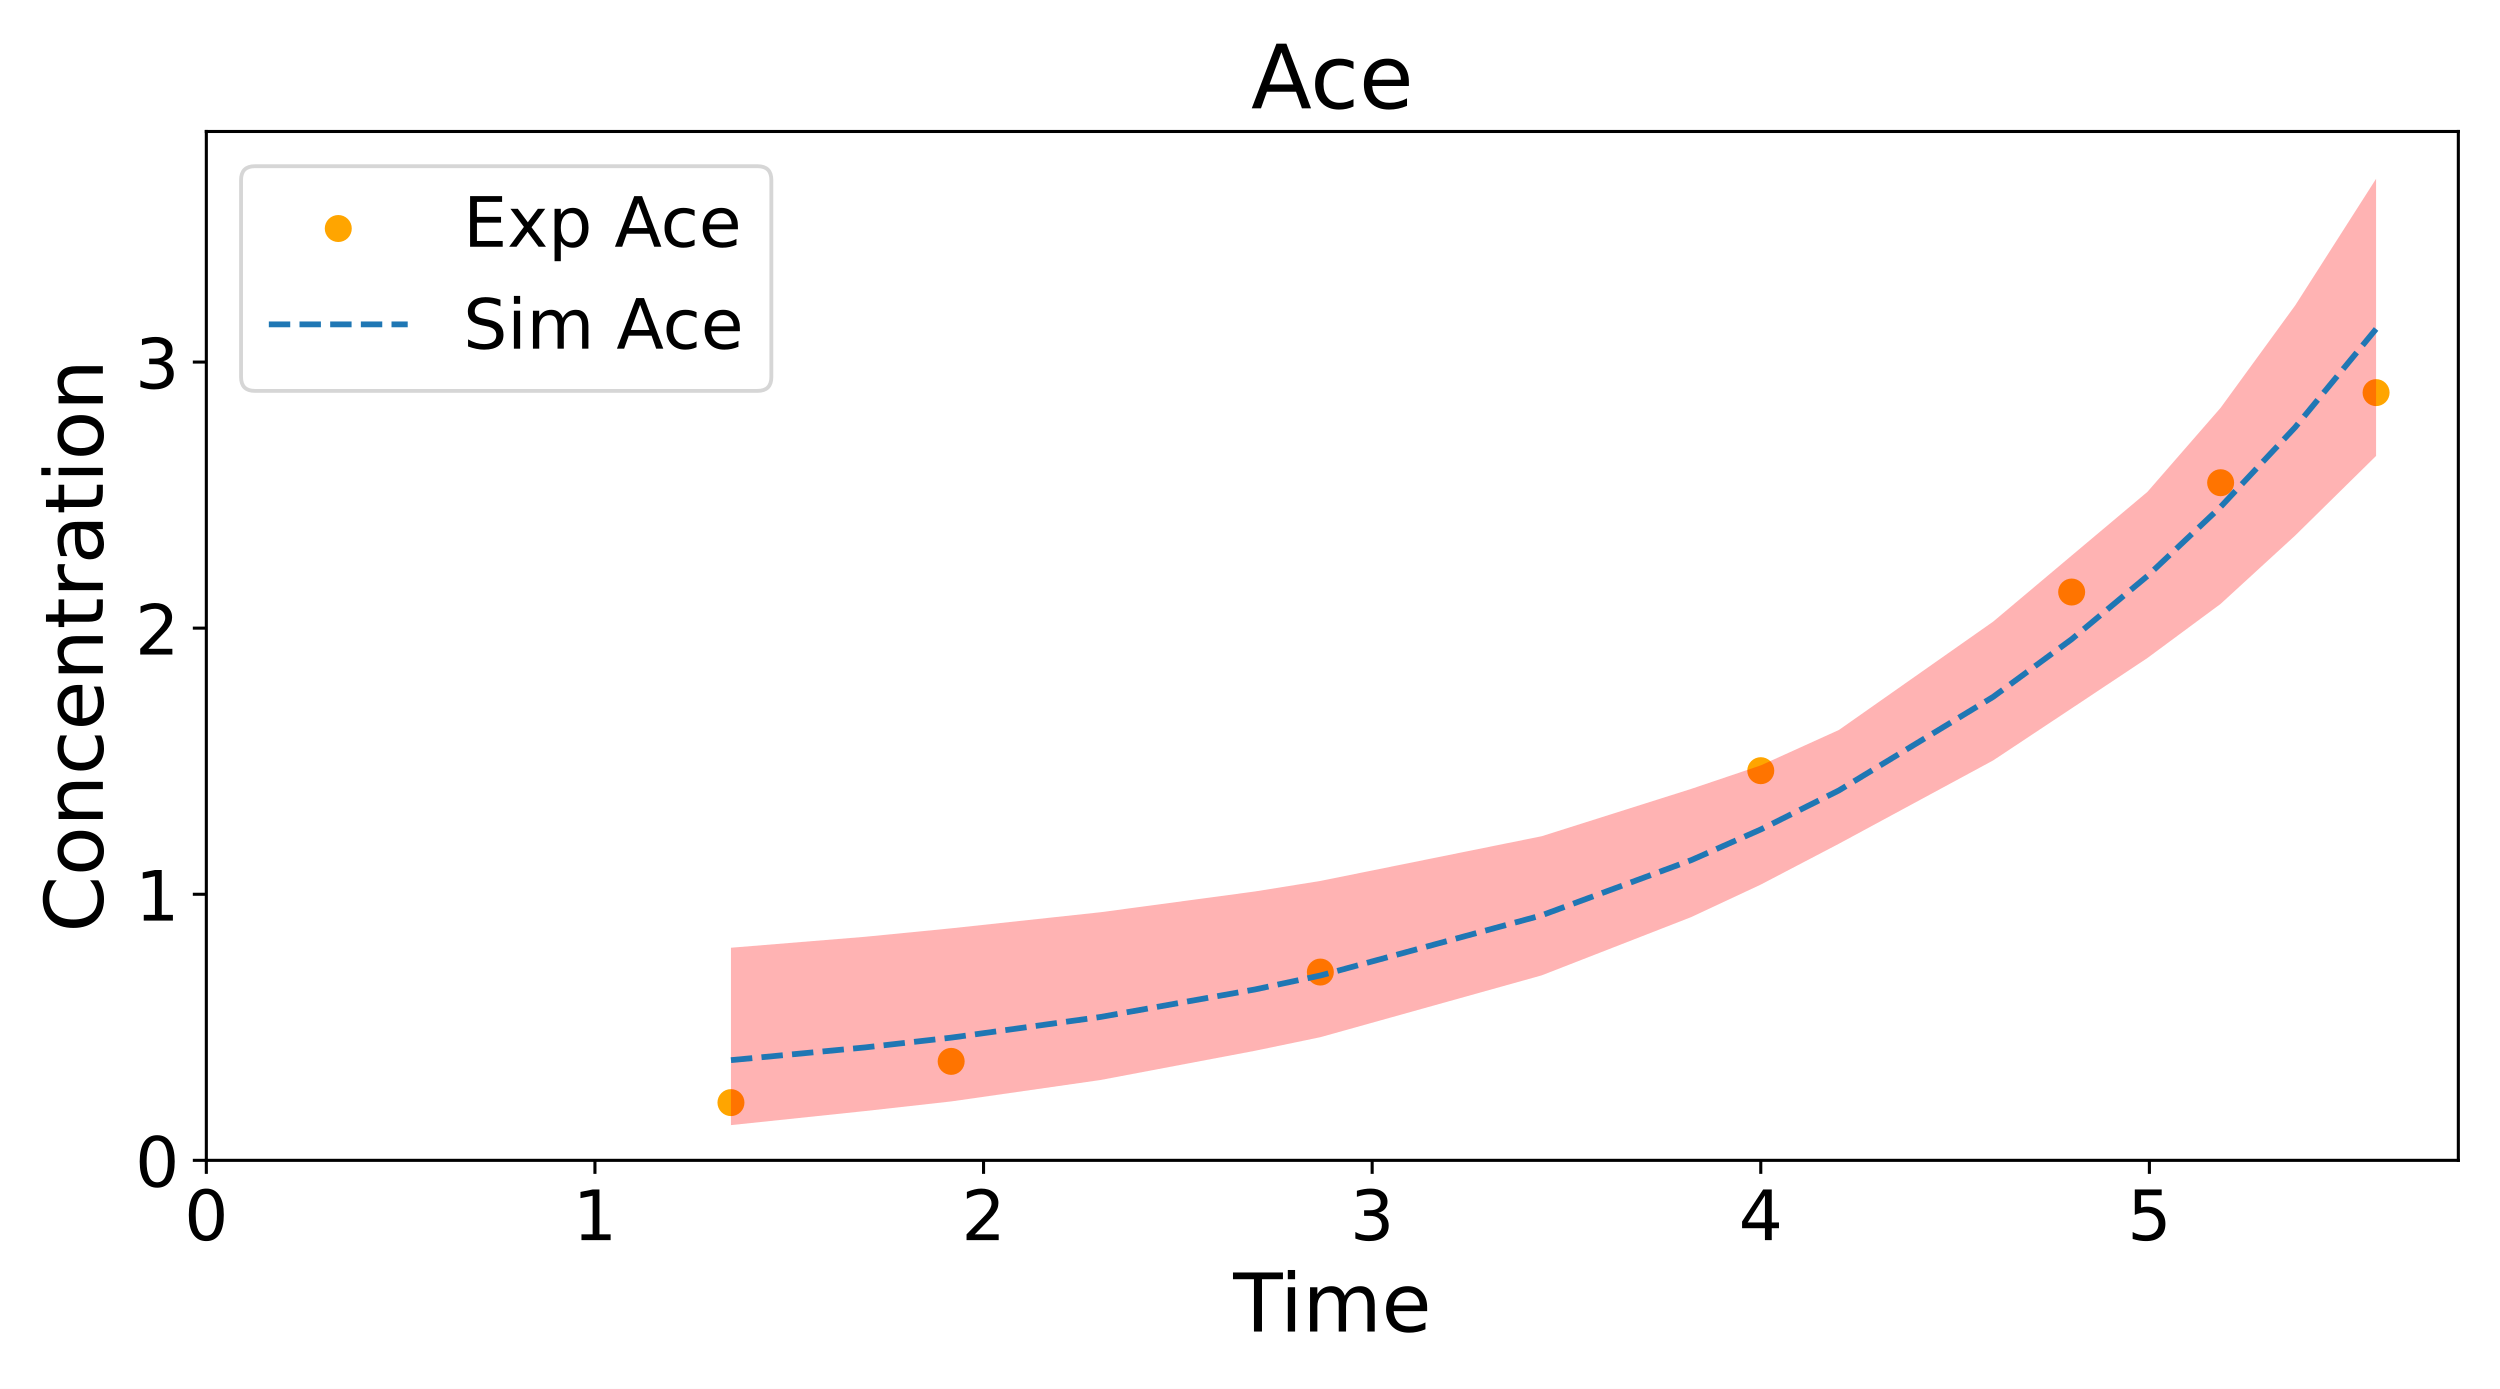
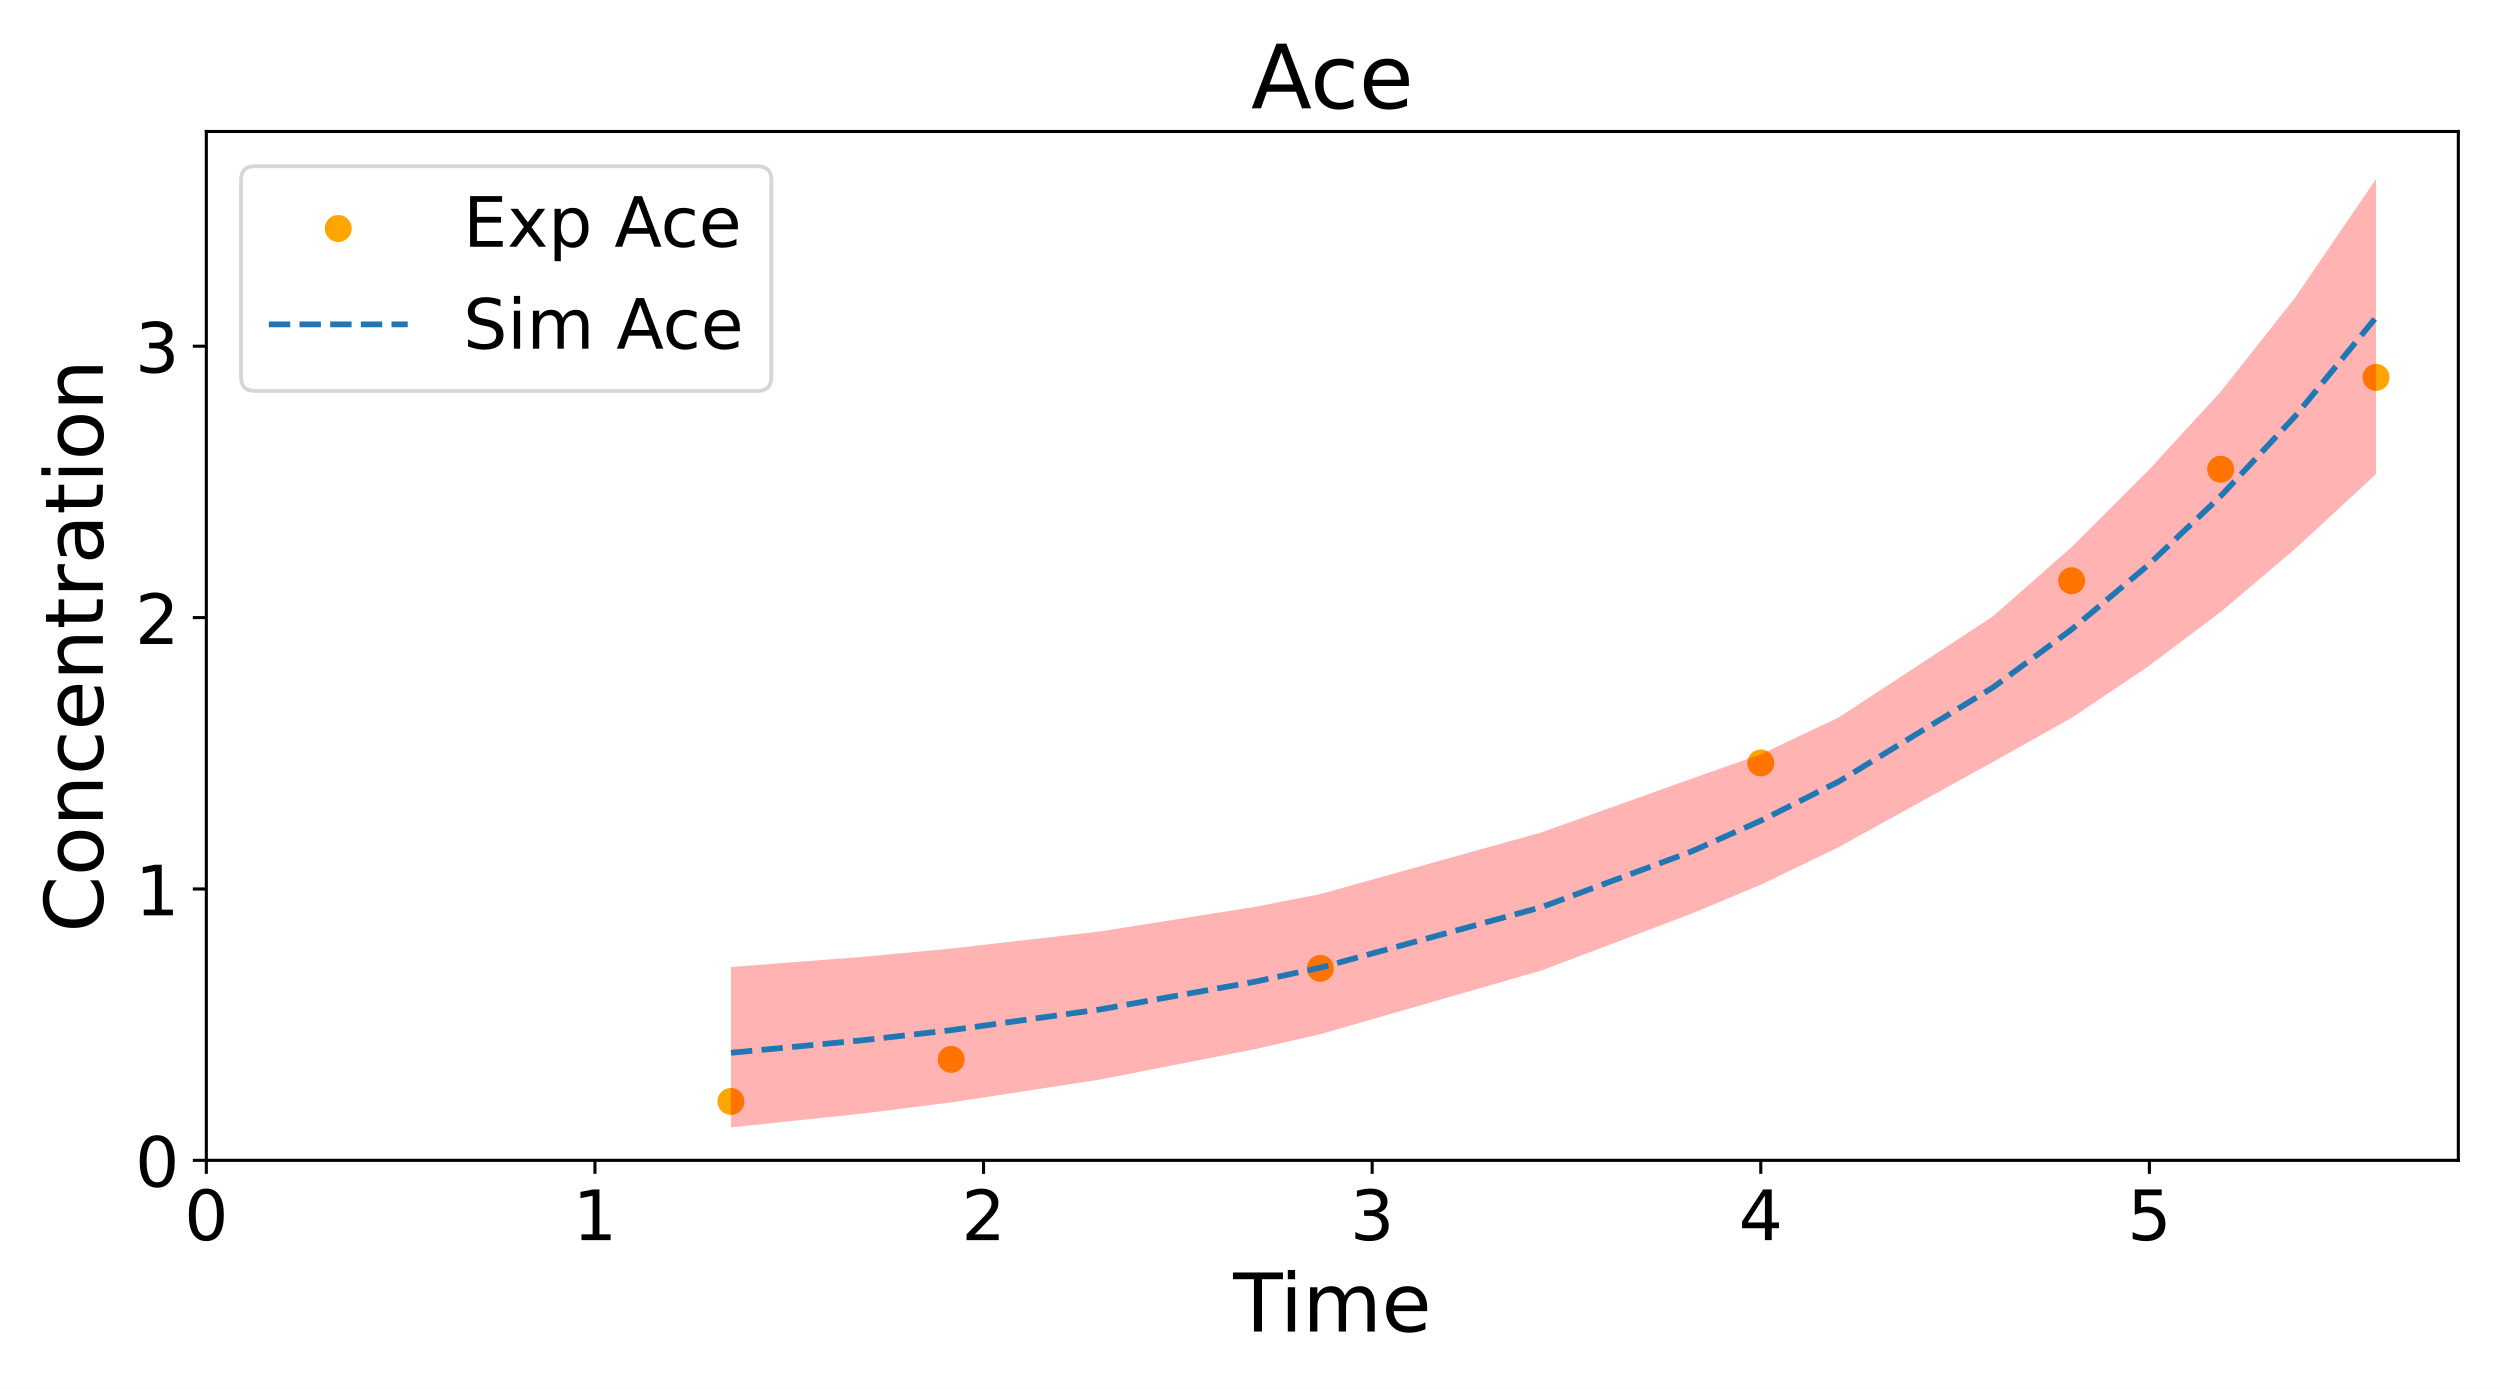
<svg xmlns="http://www.w3.org/2000/svg" xmlns:xlink="http://www.w3.org/1999/xlink" width="648pt" height="360pt" viewBox="0 0 648 360" version="1.1">
  <defs>
    <style type="text/css">*{stroke-linejoin: round; stroke-linecap: butt}</style>
  </defs>
  <g id="figure_1">
    <g id="patch_1">
      <path d="M 0 360  L 648 360  L 648 0  L 0 0  z " style="fill: #ffffff" />
    </g>
    <g id="axes_1">
      <g id="patch_2">
        <path d="M 53.48 300.76  L 637.2 300.76  L 637.2 34.08  L 53.48 34.08  z " style="fill: #ffffff" />
      </g>
      <g id="PathCollection_1">
        <defs>
-           <path id="me9becb82bd" d="M 0 3  C 0.796 3 1.559 2.684 2.121 2.121  C 2.684 1.559 3 0.796 3 0  C 3 -0.796 2.684 -1.559 2.121 -2.121  C 1.559 -2.684 0.796 -3 0 -3  C -0.796 -3 -1.559 -2.684 -2.121 -2.121  C -2.684 -1.559 -3 -0.796 -3 0  C -3 0.796 -2.684 1.559 -2.121 2.121  C -1.559 2.684 -0.796 3 0 3  z " style="stroke: #ffa500" />
+           <path id="medcfd0fa30" d="M 0 3  C 0.796 3 1.559 2.684 2.121 2.121  C 2.684 1.559 3 0.796 3 0  C 3 -0.796 2.684 -1.559 2.121 -2.121  C 1.559 -2.684 0.796 -3 0 -3  C -0.796 -3 -1.559 -2.684 -2.121 -2.121  C -2.684 -1.559 -3 -0.796 -3 0  C -3 0.796 -2.684 1.559 -2.121 2.121  C -1.559 2.684 -0.796 3 0 3  z " style="stroke: #ffa500" />
        </defs>
-         <g clip-path="url(#p16118db9f3)">
-           <use xlink:href="#me9becb82bd" x="189.463" y="285.796" style="fill: #ffa500; stroke: #ffa500" />
-           <use xlink:href="#me9becb82bd" x="246.542" y="275.109" style="fill: #ffa500; stroke: #ffa500" />
-           <use xlink:href="#me9becb82bd" x="342.234" y="251.96" style="fill: #ffa500; stroke: #ffa500" />
-           <use xlink:href="#me9becb82bd" x="456.393" y="199.761" style="fill: #ffa500; stroke: #ffa500" />
-           <use xlink:href="#me9becb82bd" x="536.975" y="153.455" style="fill: #ffa500; stroke: #ffa500" />
-           <use xlink:href="#me9becb82bd" x="575.588" y="125.12" style="fill: #ffa500; stroke: #ffa500" />
-           <use xlink:href="#me9becb82bd" x="615.879" y="101.766" style="fill: #ffa500; stroke: #ffa500" />
+         <g clip-path="url(#pa531aed613)">
+           <use xlink:href="#medcfd0fa30" x="189.463" y="285.499" style="fill: #ffa500; stroke: #ffa500" />
+           <use xlink:href="#medcfd0fa30" x="246.542" y="274.599" style="fill: #ffa500; stroke: #ffa500" />
+           <use xlink:href="#medcfd0fa30" x="342.234" y="250.991" style="fill: #ffa500; stroke: #ffa500" />
+           <use xlink:href="#medcfd0fa30" x="456.393" y="197.755" style="fill: #ffa500; stroke: #ffa500" />
+           <use xlink:href="#medcfd0fa30" x="536.975" y="150.53" style="fill: #ffa500; stroke: #ffa500" />
+           <use xlink:href="#medcfd0fa30" x="575.588" y="121.632" style="fill: #ffa500; stroke: #ffa500" />
+           <use xlink:href="#medcfd0fa30" x="615.879" y="97.814" style="fill: #ffa500; stroke: #ffa500" />
        </g>
      </g>
      <g id="PolyCollection_1">
        <defs>
-           <path id="m808709136d" d="M 189.463 -114.348  L 189.463 -68.371  L 224.186 -72.012  L 246.542 -74.508  L 285.183 -80.051  L 325.278 -87.636  L 342.234 -91.161  L 399.593 -107.182  L 438.374 -122.294  L 456.393 -130.715  L 476.65 -141.306  L 516.634 -162.905  L 536.975 -176.395  L 556.617 -189.449  L 575.588 -203.475  L 594.922 -221.202  L 615.879 -241.826  L 615.879 -313.656  L 615.879 -313.656  L 594.922 -280.85  L 575.588 -254.307  L 556.617 -232.516  L 536.975 -216.003  L 516.634 -198.884  L 476.65 -170.799  L 456.393 -161.615  L 438.374 -155.525  L 399.593 -143.248  L 342.234 -131.661  L 325.278 -128.934  L 285.183 -123.542  L 246.542 -119.378  L 224.186 -117.182  L 189.463 -114.348  z " />
+           <path id="m2f5354f647" d="M 189.463 -109.351  L 189.463 -67.783  L 224.186 -71.439  L 246.542 -74.26  L 285.183 -80.195  L 325.278 -88.059  L 342.234 -91.944  L 399.593 -108.463  L 438.374 -123.149  L 456.393 -130.675  L 476.65 -140.46  L 516.634 -162.545  L 536.975 -173.945  L 556.617 -187.109  L 575.588 -201.372  L 594.922 -217.755  L 615.879 -237.127  L 615.879 -313.628  L 615.879 -313.628  L 594.922 -282.895  L 575.588 -258.448  L 556.617 -237.813  L 536.975 -218.214  L 516.634 -200.296  L 476.65 -174.062  L 456.393 -164.476  L 438.374 -158.128  L 399.593 -144.261  L 342.234 -128.261  L 325.278 -124.945  L 285.183 -118.583  L 246.542 -114.134  L 224.186 -112.04  L 189.463 -109.351  z " />
        </defs>
-         <g clip-path="url(#p16118db9f3)">
-           <use xlink:href="#m808709136d" x="0" y="360" style="fill: #ff0000; fill-opacity: 0.3" />
+         <g clip-path="url(#pa531aed613)">
+           <use xlink:href="#m2f5354f647" x="0" y="360" style="fill: #ff0000; fill-opacity: 0.3" />
        </g>
      </g>
      <g id="matplotlib.axis_1">
        <g id="xtick_1">
          <g id="line2d_1">
            <defs>
-               <path id="m990a770a8c" d="M 0 0  L 0 3.5  " style="stroke: #000000; stroke-width: 0.8" />
-             </defs>
-             <g>
-               <use xlink:href="#m990a770a8c" x="53.48" y="300.76" style="stroke: #000000; stroke-width: 0.8" />
+               <path id="m32fc50de06" d="M 0 0  L 0 3.5  " style="stroke: #000000; stroke-width: 0.8" />
+             </defs>
+             <g>
+               <use xlink:href="#m32fc50de06" x="53.48" y="300.76" style="stroke: #000000; stroke-width: 0.8" />
            </g>
          </g>
          <g id="text_1">
            <g transform="translate(47.75375 321.4372)scale(0.18 -0.18)">
              <defs>
                <path id="DejaVuSans-30" d="M 2034 4250  Q 1547 4250 1301 3770  Q 1056 3291 1056 2328  Q 1056 1369 1301 889  Q 1547 409 2034 409  Q 2525 409 2770 889  Q 3016 1369 3016 2328  Q 3016 3291 2770 3770  Q 2525 4250 2034 4250  z M 2034 4750  Q 2819 4750 3233 4129  Q 3647 3509 3647 2328  Q 3647 1150 3233 529  Q 2819 -91 2034 -91  Q 1250 -91 836 529  Q 422 1150 422 2328  Q 422 3509 836 4129  Q 1250 4750 2034 4750  z " transform="scale(0.015625)" />
              </defs>
              <use xlink:href="#DejaVuSans-30" />
            </g>
          </g>
        </g>
        <g id="xtick_2">
          <g id="line2d_2">
            <g>
-               <use xlink:href="#m990a770a8c" x="154.208" y="300.76" style="stroke: #000000; stroke-width: 0.8" />
+               <use xlink:href="#m32fc50de06" x="154.208" y="300.76" style="stroke: #000000; stroke-width: 0.8" />
            </g>
          </g>
          <g id="text_2">
            <g transform="translate(148.482 321.4372)scale(0.18 -0.18)">
              <defs>
                <path id="DejaVuSans-31" d="M 794 531  L 1825 531  L 1825 4091  L 703 3866  L 703 4441  L 1819 4666  L 2450 4666  L 2450 531  L 3481 531  L 3481 0  L 794 0  L 794 531  z " transform="scale(0.015625)" />
              </defs>
              <use xlink:href="#DejaVuSans-31" />
            </g>
          </g>
        </g>
        <g id="xtick_3">
          <g id="line2d_3">
            <g>
-               <use xlink:href="#m990a770a8c" x="254.936" y="300.76" style="stroke: #000000; stroke-width: 0.8" />
+               <use xlink:href="#m32fc50de06" x="254.936" y="300.76" style="stroke: #000000; stroke-width: 0.8" />
            </g>
          </g>
          <g id="text_3">
            <g transform="translate(249.2102 321.4372)scale(0.18 -0.18)">
              <defs>
                <path id="DejaVuSans-32" d="M 1228 531  L 3431 531  L 3431 0  L 469 0  L 469 531  Q 828 903 1448 1529  Q 2069 2156 2228 2338  Q 2531 2678 2651 2914  Q 2772 3150 2772 3378  Q 2772 3750 2511 3984  Q 2250 4219 1831 4219  Q 1534 4219 1204 4116  Q 875 4013 500 3803  L 500 4441  Q 881 4594 1212 4672  Q 1544 4750 1819 4750  Q 2544 4750 2975 4387  Q 3406 4025 3406 3419  Q 3406 3131 3298 2873  Q 3191 2616 2906 2266  Q 2828 2175 2409 1742  Q 1991 1309 1228 531  z " transform="scale(0.015625)" />
              </defs>
              <use xlink:href="#DejaVuSans-32" />
            </g>
          </g>
        </g>
        <g id="xtick_4">
          <g id="line2d_4">
            <g>
-               <use xlink:href="#m990a770a8c" x="355.665" y="300.76" style="stroke: #000000; stroke-width: 0.8" />
+               <use xlink:href="#m32fc50de06" x="355.665" y="300.76" style="stroke: #000000; stroke-width: 0.8" />
            </g>
          </g>
          <g id="text_4">
            <g transform="translate(349.9384 321.4372)scale(0.18 -0.18)">
              <defs>
                <path id="DejaVuSans-33" d="M 2597 2516  Q 3050 2419 3304 2112  Q 3559 1806 3559 1356  Q 3559 666 3084 287  Q 2609 -91 1734 -91  Q 1441 -91 1130 -33  Q 819 25 488 141  L 488 750  Q 750 597 1062 519  Q 1375 441 1716 441  Q 2309 441 2620 675  Q 2931 909 2931 1356  Q 2931 1769 2642 2001  Q 2353 2234 1838 2234  L 1294 2234  L 1294 2753  L 1863 2753  Q 2328 2753 2575 2939  Q 2822 3125 2822 3475  Q 2822 3834 2567 4026  Q 2313 4219 1838 4219  Q 1578 4219 1281 4162  Q 984 4106 628 3988  L 628 4550  Q 988 4650 1302 4700  Q 1616 4750 1894 4750  Q 2613 4750 3031 4423  Q 3450 4097 3450 3541  Q 3450 3153 3228 2886  Q 3006 2619 2597 2516  z " transform="scale(0.015625)" />
              </defs>
              <use xlink:href="#DejaVuSans-33" />
            </g>
          </g>
        </g>
        <g id="xtick_5">
          <g id="line2d_5">
            <g>
-               <use xlink:href="#m990a770a8c" x="456.393" y="300.76" style="stroke: #000000; stroke-width: 0.8" />
+               <use xlink:href="#m32fc50de06" x="456.393" y="300.76" style="stroke: #000000; stroke-width: 0.8" />
            </g>
          </g>
          <g id="text_5">
            <g transform="translate(450.6666 321.4372)scale(0.18 -0.18)">
              <defs>
                <path id="DejaVuSans-34" d="M 2419 4116  L 825 1625  L 2419 1625  L 2419 4116  z M 2253 4666  L 3047 4666  L 3047 1625  L 3713 1625  L 3713 1100  L 3047 1100  L 3047 0  L 2419 0  L 2419 1100  L 313 1100  L 313 1709  L 2253 4666  z " transform="scale(0.015625)" />
              </defs>
              <use xlink:href="#DejaVuSans-34" />
            </g>
          </g>
        </g>
        <g id="xtick_6">
          <g id="line2d_6">
            <g>
-               <use xlink:href="#m990a770a8c" x="557.121" y="300.76" style="stroke: #000000; stroke-width: 0.8" />
+               <use xlink:href="#m32fc50de06" x="557.121" y="300.76" style="stroke: #000000; stroke-width: 0.8" />
            </g>
          </g>
          <g id="text_6">
            <g transform="translate(551.3948 321.4372)scale(0.18 -0.18)">
              <defs>
                <path id="DejaVuSans-35" d="M 691 4666  L 3169 4666  L 3169 4134  L 1269 4134  L 1269 2991  Q 1406 3038 1543 3061  Q 1681 3084 1819 3084  Q 2600 3084 3056 2656  Q 3513 2228 3513 1497  Q 3513 744 3044 326  Q 2575 -91 1722 -91  Q 1428 -91 1123 -41  Q 819 9 494 109  L 494 744  Q 775 591 1075 516  Q 1375 441 1709 441  Q 2250 441 2565 725  Q 2881 1009 2881 1497  Q 2881 1984 2565 2268  Q 2250 2553 1709 2553  Q 1456 2553 1204 2497  Q 953 2441 691 2322  L 691 4666  z " transform="scale(0.015625)" />
              </defs>
              <use xlink:href="#DejaVuSans-35" />
            </g>
          </g>
        </g>
        <g id="text_7">
          <g transform="translate(319.6495 345.1373)scale(0.21 -0.21)">
            <defs>
              <path id="DejaVuSans-54" d="M -19 4666  L 3928 4666  L 3928 4134  L 2272 4134  L 2272 0  L 1638 0  L 1638 4134  L -19 4134  L -19 4666  z " transform="scale(0.015625)" />
              <path id="DejaVuSans-69" d="M 603 3500  L 1178 3500  L 1178 0  L 603 0  L 603 3500  z M 603 4863  L 1178 4863  L 1178 4134  L 603 4134  L 603 4863  z " transform="scale(0.015625)" />
              <path id="DejaVuSans-6d" d="M 3328 2828  Q 3544 3216 3844 3400  Q 4144 3584 4550 3584  Q 5097 3584 5394 3201  Q 5691 2819 5691 2113  L 5691 0  L 5113 0  L 5113 2094  Q 5113 2597 4934 2840  Q 4756 3084 4391 3084  Q 3944 3084 3684 2787  Q 3425 2491 3425 1978  L 3425 0  L 2847 0  L 2847 2094  Q 2847 2600 2669 2842  Q 2491 3084 2119 3084  Q 1678 3084 1418 2786  Q 1159 2488 1159 1978  L 1159 0  L 581 0  L 581 3500  L 1159 3500  L 1159 2956  Q 1356 3278 1631 3431  Q 1906 3584 2284 3584  Q 2666 3584 2933 3390  Q 3200 3197 3328 2828  z " transform="scale(0.015625)" />
              <path id="DejaVuSans-65" d="M 3597 1894  L 3597 1613  L 953 1613  Q 991 1019 1311 708  Q 1631 397 2203 397  Q 2534 397 2845 478  Q 3156 559 3463 722  L 3463 178  Q 3153 47 2828 -22  Q 2503 -91 2169 -91  Q 1331 -91 842 396  Q 353 884 353 1716  Q 353 2575 817 3079  Q 1281 3584 2069 3584  Q 2775 3584 3186 3129  Q 3597 2675 3597 1894  z M 3022 2063  Q 3016 2534 2758 2815  Q 2500 3097 2075 3097  Q 1594 3097 1305 2825  Q 1016 2553 972 2059  L 3022 2063  z " transform="scale(0.015625)" />
            </defs>
            <use xlink:href="#DejaVuSans-54" />
            <use xlink:href="#DejaVuSans-69" x="57.959" />
            <use xlink:href="#DejaVuSans-6d" x="85.742" />
            <use xlink:href="#DejaVuSans-65" x="183.154" />
          </g>
        </g>
      </g>
      <g id="matplotlib.axis_2">
        <g id="ytick_1">
          <g id="line2d_7">
            <defs>
-               <path id="mb24e238ddd" d="M 0 0  L -3.5 0  " style="stroke: #000000; stroke-width: 0.8" />
-             </defs>
-             <g>
-               <use xlink:href="#mb24e238ddd" x="53.48" y="300.76" style="stroke: #000000; stroke-width: 0.8" />
+               <path id="m093e9cdb07" d="M 0 0  L -3.5 0  " style="stroke: #000000; stroke-width: 0.8" />
+             </defs>
+             <g>
+               <use xlink:href="#m093e9cdb07" x="53.48" y="300.76" style="stroke: #000000; stroke-width: 0.8" />
            </g>
          </g>
          <g id="text_8">
            <g transform="translate(35.0275 307.5986)scale(0.18 -0.18)">
              <use xlink:href="#DejaVuSans-30" />
            </g>
          </g>
        </g>
        <g id="ytick_2">
          <g id="line2d_8">
            <g>
-               <use xlink:href="#mb24e238ddd" x="53.48" y="231.789" style="stroke: #000000; stroke-width: 0.8" />
+               <use xlink:href="#m093e9cdb07" x="53.48" y="230.419" style="stroke: #000000; stroke-width: 0.8" />
            </g>
          </g>
          <g id="text_9">
-             <g transform="translate(35.0275 238.6276)scale(0.18 -0.18)">
+             <g transform="translate(35.0275 237.2578)scale(0.18 -0.18)">
              <use xlink:href="#DejaVuSans-31" />
            </g>
          </g>
        </g>
        <g id="ytick_3">
          <g id="line2d_9">
            <g>
-               <use xlink:href="#mb24e238ddd" x="53.48" y="162.818" style="stroke: #000000; stroke-width: 0.8" />
+               <use xlink:href="#m093e9cdb07" x="53.48" y="160.078" style="stroke: #000000; stroke-width: 0.8" />
            </g>
          </g>
          <g id="text_10">
-             <g transform="translate(35.0275 169.6565)scale(0.18 -0.18)">
+             <g transform="translate(35.0275 166.917)scale(0.18 -0.18)">
              <use xlink:href="#DejaVuSans-32" />
            </g>
          </g>
        </g>
        <g id="ytick_4">
          <g id="line2d_10">
            <g>
-               <use xlink:href="#mb24e238ddd" x="53.48" y="93.847" style="stroke: #000000; stroke-width: 0.8" />
+               <use xlink:href="#m093e9cdb07" x="53.48" y="89.738" style="stroke: #000000; stroke-width: 0.8" />
            </g>
          </g>
          <g id="text_11">
-             <g transform="translate(35.0275 100.6855)scale(0.18 -0.18)">
+             <g transform="translate(35.0275 96.57622)scale(0.18 -0.18)">
              <use xlink:href="#DejaVuSans-33" />
            </g>
          </g>
        </g>
        <g id="text_12">
          <g transform="translate(26.66016 241.6993)rotate(-90)scale(0.21 -0.21)">
            <defs>
              <path id="DejaVuSans-43" d="M 4122 4306  L 4122 3641  Q 3803 3938 3442 4084  Q 3081 4231 2675 4231  Q 1875 4231 1450 3742  Q 1025 3253 1025 2328  Q 1025 1406 1450 917  Q 1875 428 2675 428  Q 3081 428 3442 575  Q 3803 722 4122 1019  L 4122 359  Q 3791 134 3420 21  Q 3050 -91 2638 -91  Q 1578 -91 968 557  Q 359 1206 359 2328  Q 359 3453 968 4101  Q 1578 4750 2638 4750  Q 3056 4750 3426 4639  Q 3797 4528 4122 4306  z " transform="scale(0.015625)" />
              <path id="DejaVuSans-6f" d="M 1959 3097  Q 1497 3097 1228 2736  Q 959 2375 959 1747  Q 959 1119 1226 758  Q 1494 397 1959 397  Q 2419 397 2687 759  Q 2956 1122 2956 1747  Q 2956 2369 2687 2733  Q 2419 3097 1959 3097  z M 1959 3584  Q 2709 3584 3137 3096  Q 3566 2609 3566 1747  Q 3566 888 3137 398  Q 2709 -91 1959 -91  Q 1206 -91 779 398  Q 353 888 353 1747  Q 353 2609 779 3096  Q 1206 3584 1959 3584  z " transform="scale(0.015625)" />
              <path id="DejaVuSans-6e" d="M 3513 2113  L 3513 0  L 2938 0  L 2938 2094  Q 2938 2591 2744 2837  Q 2550 3084 2163 3084  Q 1697 3084 1428 2787  Q 1159 2491 1159 1978  L 1159 0  L 581 0  L 581 3500  L 1159 3500  L 1159 2956  Q 1366 3272 1645 3428  Q 1925 3584 2291 3584  Q 2894 3584 3203 3211  Q 3513 2838 3513 2113  z " transform="scale(0.015625)" />
              <path id="DejaVuSans-63" d="M 3122 3366  L 3122 2828  Q 2878 2963 2633 3030  Q 2388 3097 2138 3097  Q 1578 3097 1268 2742  Q 959 2388 959 1747  Q 959 1106 1268 751  Q 1578 397 2138 397  Q 2388 397 2633 464  Q 2878 531 3122 666  L 3122 134  Q 2881 22 2623 -34  Q 2366 -91 2075 -91  Q 1284 -91 818 406  Q 353 903 353 1747  Q 353 2603 823 3093  Q 1294 3584 2113 3584  Q 2378 3584 2631 3529  Q 2884 3475 3122 3366  z " transform="scale(0.015625)" />
              <path id="DejaVuSans-74" d="M 1172 4494  L 1172 3500  L 2356 3500  L 2356 3053  L 1172 3053  L 1172 1153  Q 1172 725 1289 603  Q 1406 481 1766 481  L 2356 481  L 2356 0  L 1766 0  Q 1100 0 847 248  Q 594 497 594 1153  L 594 3053  L 172 3053  L 172 3500  L 594 3500  L 594 4494  L 1172 4494  z " transform="scale(0.015625)" />
              <path id="DejaVuSans-72" d="M 2631 2963  Q 2534 3019 2420 3045  Q 2306 3072 2169 3072  Q 1681 3072 1420 2755  Q 1159 2438 1159 1844  L 1159 0  L 581 0  L 581 3500  L 1159 3500  L 1159 2956  Q 1341 3275 1631 3429  Q 1922 3584 2338 3584  Q 2397 3584 2469 3576  Q 2541 3569 2628 3553  L 2631 2963  z " transform="scale(0.015625)" />
              <path id="DejaVuSans-61" d="M 2194 1759  Q 1497 1759 1228 1600  Q 959 1441 959 1056  Q 959 750 1161 570  Q 1363 391 1709 391  Q 2188 391 2477 730  Q 2766 1069 2766 1631  L 2766 1759  L 2194 1759  z M 3341 1997  L 3341 0  L 2766 0  L 2766 531  Q 2569 213 2275 61  Q 1981 -91 1556 -91  Q 1019 -91 701 211  Q 384 513 384 1019  Q 384 1609 779 1909  Q 1175 2209 1959 2209  L 2766 2209  L 2766 2266  Q 2766 2663 2505 2880  Q 2244 3097 1772 3097  Q 1472 3097 1187 3025  Q 903 2953 641 2809  L 641 3341  Q 956 3463 1253 3523  Q 1550 3584 1831 3584  Q 2591 3584 2966 3190  Q 3341 2797 3341 1997  z " transform="scale(0.015625)" />
            </defs>
            <use xlink:href="#DejaVuSans-43" />
            <use xlink:href="#DejaVuSans-6f" x="69.824" />
            <use xlink:href="#DejaVuSans-6e" x="131.006" />
            <use xlink:href="#DejaVuSans-63" x="194.385" />
            <use xlink:href="#DejaVuSans-65" x="249.365" />
            <use xlink:href="#DejaVuSans-6e" x="310.889" />
            <use xlink:href="#DejaVuSans-74" x="374.268" />
            <use xlink:href="#DejaVuSans-72" x="413.477" />
            <use xlink:href="#DejaVuSans-61" x="454.59" />
            <use xlink:href="#DejaVuSans-74" x="515.869" />
            <use xlink:href="#DejaVuSans-69" x="555.078" />
            <use xlink:href="#DejaVuSans-6f" x="582.861" />
            <use xlink:href="#DejaVuSans-6e" x="644.043" />
          </g>
        </g>
      </g>
      <g id="line2d_11">
-         <path d="M 189.463 274.788  L 224.186 271.497  L 246.542 268.956  L 285.183 263.609  L 325.278 256.469  L 342.234 252.852  L 399.593 237.252  L 438.374 222.946  L 456.393 214.99  L 476.65 204.877  L 516.634 180.622  L 536.975 165.683  L 556.617 149.289  L 575.588 131.372  L 594.922 110.729  L 615.879 85.27  " clip-path="url(#p16118db9f3)" style="fill: none; stroke-dasharray: 5.55,2.4; stroke-dashoffset: 0; stroke: #1f77b4; stroke-width: 1.5" />
+         <path d="M 189.463 272.887  L 224.186 269.576  L 246.542 267.019  L 285.183 261.639  L 325.278 254.454  L 342.234 250.815  L 399.593 235.12  L 438.374 220.728  L 456.393 212.724  L 476.65 202.551  L 516.634 178.152  L 536.975 163.126  L 556.617 146.636  L 575.588 128.616  L 594.922 107.854  L 615.879 82.248  " clip-path="url(#pa531aed613)" style="fill: none; stroke-dasharray: 5.55,2.4; stroke-dashoffset: 0; stroke: #1f77b4; stroke-width: 1.5" />
      </g>
      <g id="patch_3">
        <path d="M 53.48 300.76  L 53.48 34.08  " style="fill: none; stroke: #000000; stroke-width: 0.8; stroke-linejoin: miter; stroke-linecap: square" />
      </g>
      <g id="patch_4">
        <path d="M 637.2 300.76  L 637.2 34.08  " style="fill: none; stroke: #000000; stroke-width: 0.8; stroke-linejoin: miter; stroke-linecap: square" />
      </g>
      <g id="patch_5">
        <path d="M 53.48 300.76  L 637.2 300.76  " style="fill: none; stroke: #000000; stroke-width: 0.8; stroke-linejoin: miter; stroke-linecap: square" />
      </g>
      <g id="patch_6">
        <path d="M 53.48 34.08  L 637.2 34.08  " style="fill: none; stroke: #000000; stroke-width: 0.8; stroke-linejoin: miter; stroke-linecap: square" />
      </g>
      <g id="text_13">
        <g transform="translate(324.2752 28.08)scale(0.23 -0.23)">
          <defs>
            <path id="DejaVuSans-41" d="M 2188 4044  L 1331 1722  L 3047 1722  L 2188 4044  z M 1831 4666  L 2547 4666  L 4325 0  L 3669 0  L 3244 1197  L 1141 1197  L 716 0  L 50 0  L 1831 4666  z " transform="scale(0.015625)" />
          </defs>
          <use xlink:href="#DejaVuSans-41" />
          <use xlink:href="#DejaVuSans-63" x="66.658" />
          <use xlink:href="#DejaVuSans-65" x="121.639" />
        </g>
      </g>
      <g id="legend_1">
        <g id="patch_7">
          <path d="M 66.08 101.321  L 196.333 101.321  Q 199.933 101.321 199.933 97.721  L 199.933 46.68  Q 199.933 43.08 196.333 43.08  L 66.08 43.08  Q 62.48 43.08 62.48 46.68  L 62.48 97.721  Q 62.48 101.321 66.08 101.321  z " style="fill: #ffffff; opacity: 0.8; stroke: #cccccc; stroke-linejoin: miter" />
        </g>
        <g id="PathCollection_2">
          <g>
-             <use xlink:href="#me9becb82bd" x="87.68" y="59.232" style="fill: #ffa500; stroke: #ffa500" />
+             <use xlink:href="#medcfd0fa30" x="87.68" y="59.232" style="fill: #ffa500; stroke: #ffa500" />
          </g>
        </g>
        <g id="text_14">
          <g transform="translate(120.08 63.95719)scale(0.18 -0.18)">
            <defs>
              <path id="DejaVuSans-45" d="M 628 4666  L 3578 4666  L 3578 4134  L 1259 4134  L 1259 2753  L 3481 2753  L 3481 2222  L 1259 2222  L 1259 531  L 3634 531  L 3634 0  L 628 0  L 628 4666  z " transform="scale(0.015625)" />
              <path id="DejaVuSans-78" d="M 3513 3500  L 2247 1797  L 3578 0  L 2900 0  L 1881 1375  L 863 0  L 184 0  L 1544 1831  L 300 3500  L 978 3500  L 1906 2253  L 2834 3500  L 3513 3500  z " transform="scale(0.015625)" />
              <path id="DejaVuSans-70" d="M 1159 525  L 1159 -1331  L 581 -1331  L 581 3500  L 1159 3500  L 1159 2969  Q 1341 3281 1617 3432  Q 1894 3584 2278 3584  Q 2916 3584 3314 3078  Q 3713 2572 3713 1747  Q 3713 922 3314 415  Q 2916 -91 2278 -91  Q 1894 -91 1617 61  Q 1341 213 1159 525  z M 3116 1747  Q 3116 2381 2855 2742  Q 2594 3103 2138 3103  Q 1681 3103 1420 2742  Q 1159 2381 1159 1747  Q 1159 1113 1420 752  Q 1681 391 2138 391  Q 2594 391 2855 752  Q 3116 1113 3116 1747  z " transform="scale(0.015625)" />
              <path id="DejaVuSans-20" transform="scale(0.015625)" />
            </defs>
            <use xlink:href="#DejaVuSans-45" />
            <use xlink:href="#DejaVuSans-78" x="63.184" />
            <use xlink:href="#DejaVuSans-70" x="122.363" />
            <use xlink:href="#DejaVuSans-20" x="185.84" />
            <use xlink:href="#DejaVuSans-41" x="217.627" />
            <use xlink:href="#DejaVuSans-63" x="284.285" />
            <use xlink:href="#DejaVuSans-65" x="339.266" />
          </g>
        </g>
        <g id="line2d_12">
          <path d="M 69.68 84.078  L 87.68 84.078  L 105.68 84.078  " style="fill: none; stroke-dasharray: 5.55,2.4; stroke-dashoffset: 0; stroke: #1f77b4; stroke-width: 1.5" />
        </g>
        <g id="text_15">
          <g transform="translate(120.08 90.37781)scale(0.18 -0.18)">
            <defs>
              <path id="DejaVuSans-53" d="M 3425 4513  L 3425 3897  Q 3066 4069 2747 4153  Q 2428 4238 2131 4238  Q 1616 4238 1336 4038  Q 1056 3838 1056 3469  Q 1056 3159 1242 3001  Q 1428 2844 1947 2747  L 2328 2669  Q 3034 2534 3370 2195  Q 3706 1856 3706 1288  Q 3706 609 3251 259  Q 2797 -91 1919 -91  Q 1588 -91 1214 -16  Q 841 59 441 206  L 441 856  Q 825 641 1194 531  Q 1563 422 1919 422  Q 2459 422 2753 634  Q 3047 847 3047 1241  Q 3047 1584 2836 1778  Q 2625 1972 2144 2069  L 1759 2144  Q 1053 2284 737 2584  Q 422 2884 422 3419  Q 422 4038 858 4394  Q 1294 4750 2059 4750  Q 2388 4750 2728 4690  Q 3069 4631 3425 4513  z " transform="scale(0.015625)" />
            </defs>
            <use xlink:href="#DejaVuSans-53" />
            <use xlink:href="#DejaVuSans-69" x="63.477" />
            <use xlink:href="#DejaVuSans-6d" x="91.26" />
            <use xlink:href="#DejaVuSans-20" x="188.672" />
            <use xlink:href="#DejaVuSans-41" x="220.459" />
            <use xlink:href="#DejaVuSans-63" x="287.117" />
            <use xlink:href="#DejaVuSans-65" x="342.098" />
          </g>
        </g>
      </g>
    </g>
  </g>
  <defs>
-     <clipPath id="p16118db9f3">
+     <clipPath id="pa531aed613">
      <rect x="53.48" y="34.08" width="583.72" height="266.68" />
    </clipPath>
  </defs>
</svg>
